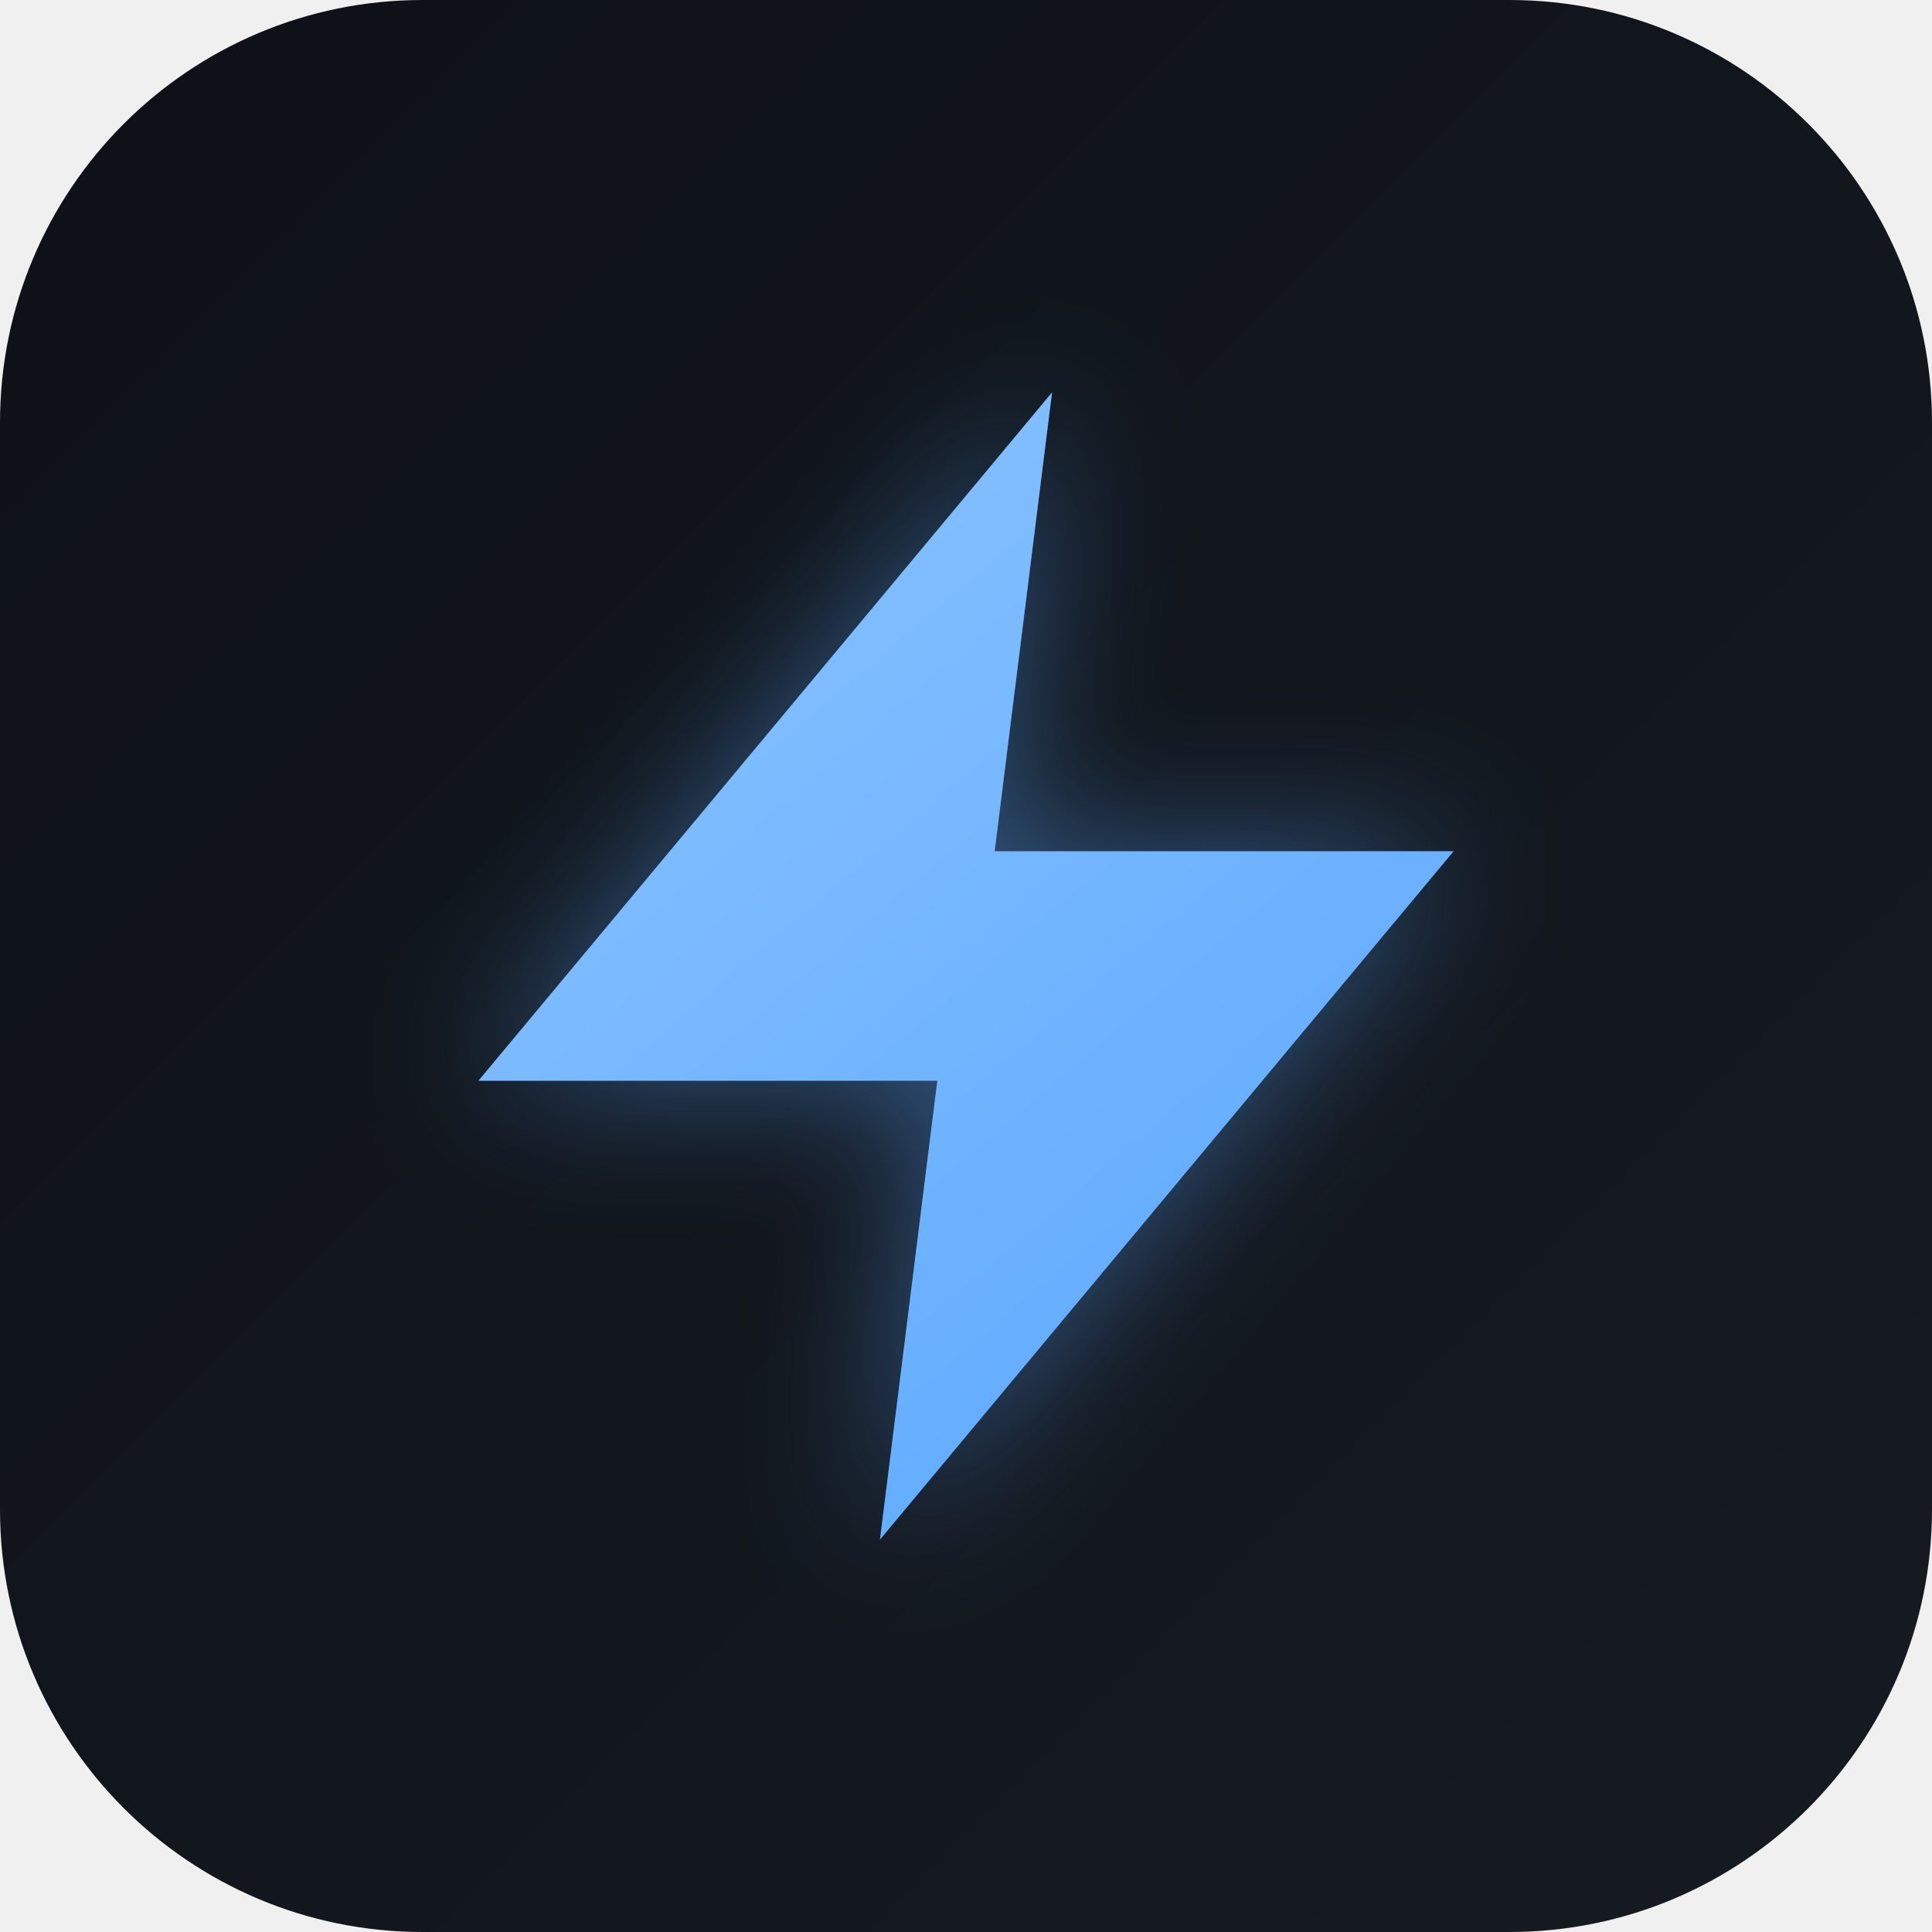
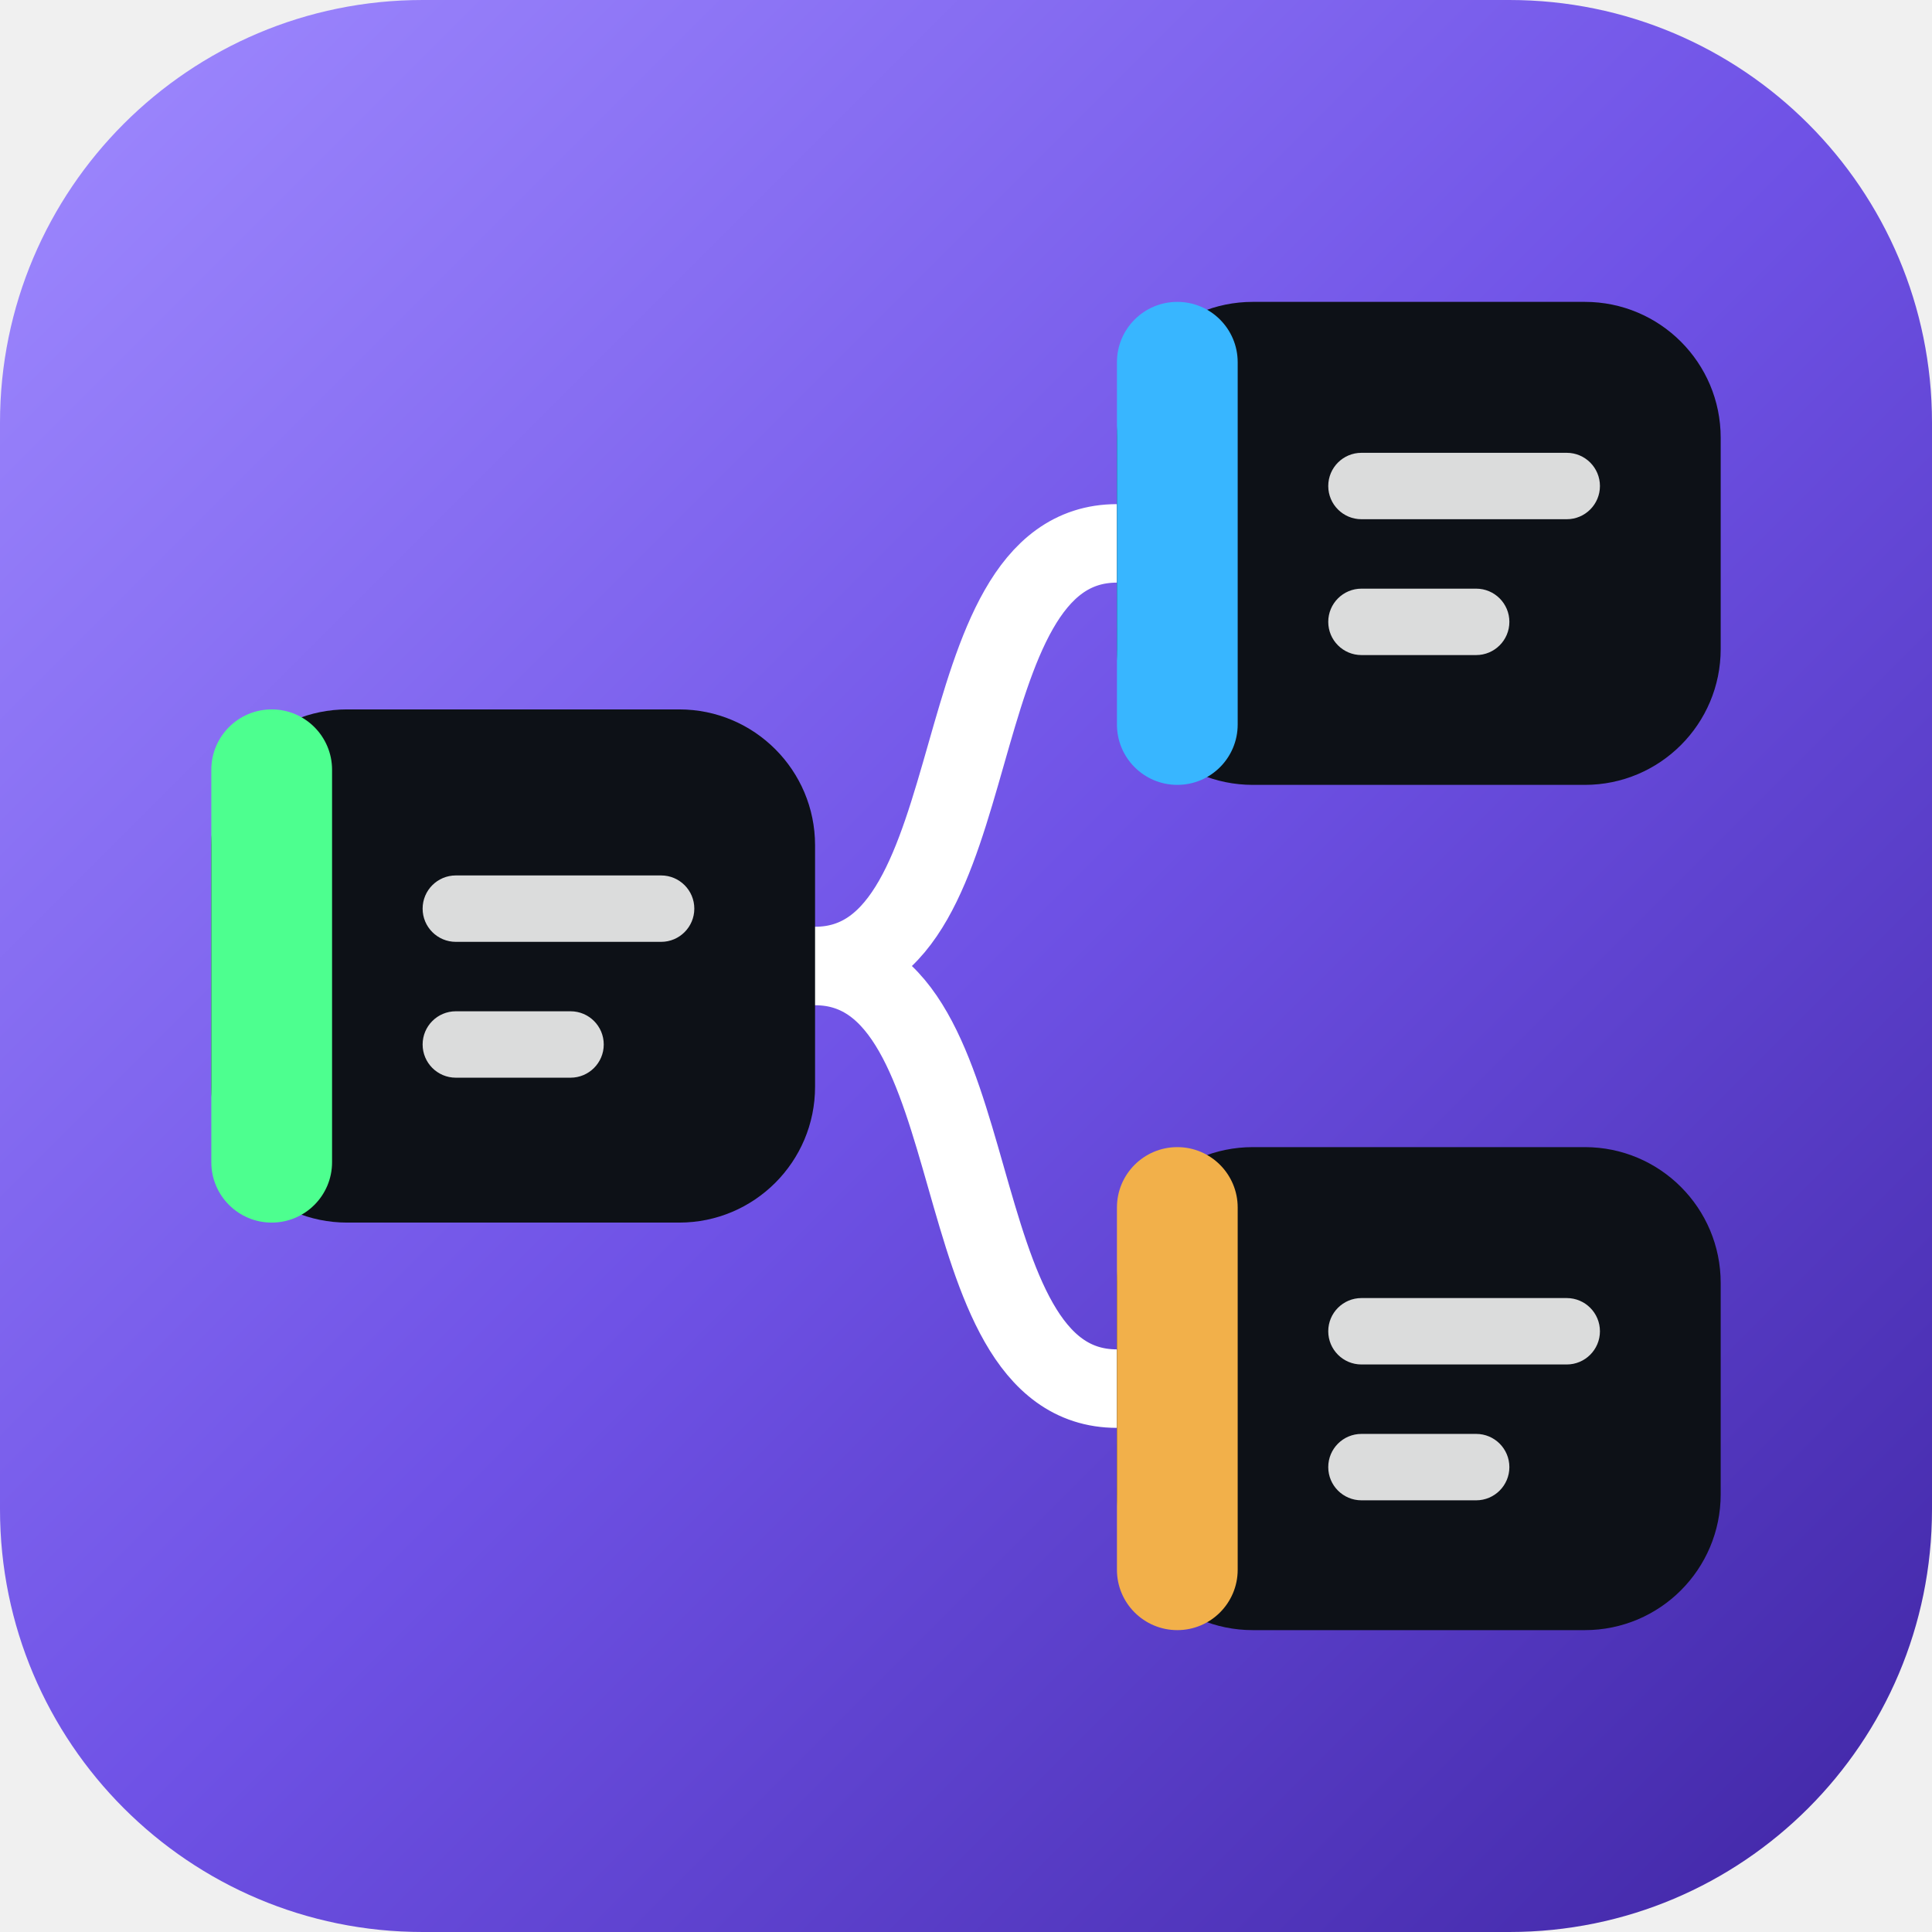
- <svg xmlns="http://www.w3.org/2000/svg" viewBox="0 0 64 64" width="64" height="64" aria-hidden="true">
+ <svg xmlns="http://www.w3.org/2000/svg" viewBox="0 0 64 64" width="64" height="64" role="img" aria-label="Orbit Flow">
  <defs>
    <linearGradient id="bg" x1="0" y1="0" x2="1" y2="1">
-       <stop offset="0%" stop-color="#0d1117" />
-       <stop offset="100%" stop-color="#161b22" />
+       <stop offset="0" stop-color="#a08bff" />
+       <stop offset="0.5" stop-color="#6f52e6" />
+       <stop offset="1" stop-color="#3f25a3" />
    </linearGradient>
-     <linearGradient id="bolt" x1="15.85" y1="13" x2="48.15" y2="51" gradientUnits="userSpaceOnUse">
-       <stop offset="0%" stop-color="#8ec5ff" />
-       <stop offset="100%" stop-color="#58a6ff" />
-     </linearGradient>
-     <filter id="glow" x="-60%" y="-60%" width="220%" height="220%">
-       <feGaussianBlur stdDeviation="2.4" result="blur" />
-       <feMerge>
-         <feMergeNode in="blur" />
-         <feMergeNode in="SourceGraphic" />
-       </feMerge>
-     </filter>
  </defs>
-   <rect width="64" height="64" rx="14" ry="14" fill="url(#bg)" />
-   <polygon points="34.85,13 15.85,35.8 31.05,35.8 29.15,51 48.15,28.2 32.95,28.2" fill="#58a6ff" opacity="0.45" filter="url(#glow)" />
-   <polygon points="34.85,13 15.85,35.8 31.05,35.8 29.15,51 48.15,28.2 32.95,28.2" fill="url(#bolt)" />
+   <rect width="64" height="64" rx="14" fill="url(#bg)" />
+   <path d="M27 32 C33 32 31 18 37 18 M27 32 C33 32 31 46 37 46" fill="none" stroke="#ffffff" stroke-width="2.6" stroke-linecap="round" />
+   <g fill="#0d1117">
+     <rect x="7" y="23.5" width="20" height="17" rx="4.5" />
+     <rect x="37" y="10" width="20" height="16" rx="4.5" />
+     <rect x="37" y="38" width="20" height="16" rx="4.5" />
+   </g>
+   <rect x="7" y="23.5" width="4" height="17" rx="2" fill="#4dff8f" />
+   <rect x="37" y="10" width="4" height="16" rx="2" fill="#38b6ff" />
+   <rect x="37" y="38" width="4" height="16" rx="2" fill="#f2b04a" />
+   <g fill="#ffffff" opacity="0.85">
+     <rect x="14" y="29" width="9" height="2.2" rx="1.1" />
+     <rect x="14" y="33.5" width="6" height="2.2" rx="1.1" />
+     <rect x="44" y="15" width="9" height="2.2" rx="1.1" />
+     <rect x="44" y="19.5" width="6" height="2.2" rx="1.1" />
+     <rect x="44" y="43" width="9" height="2.2" rx="1.1" />
+     <rect x="44" y="47.5" width="6" height="2.2" rx="1.1" />
+   </g>
</svg>
